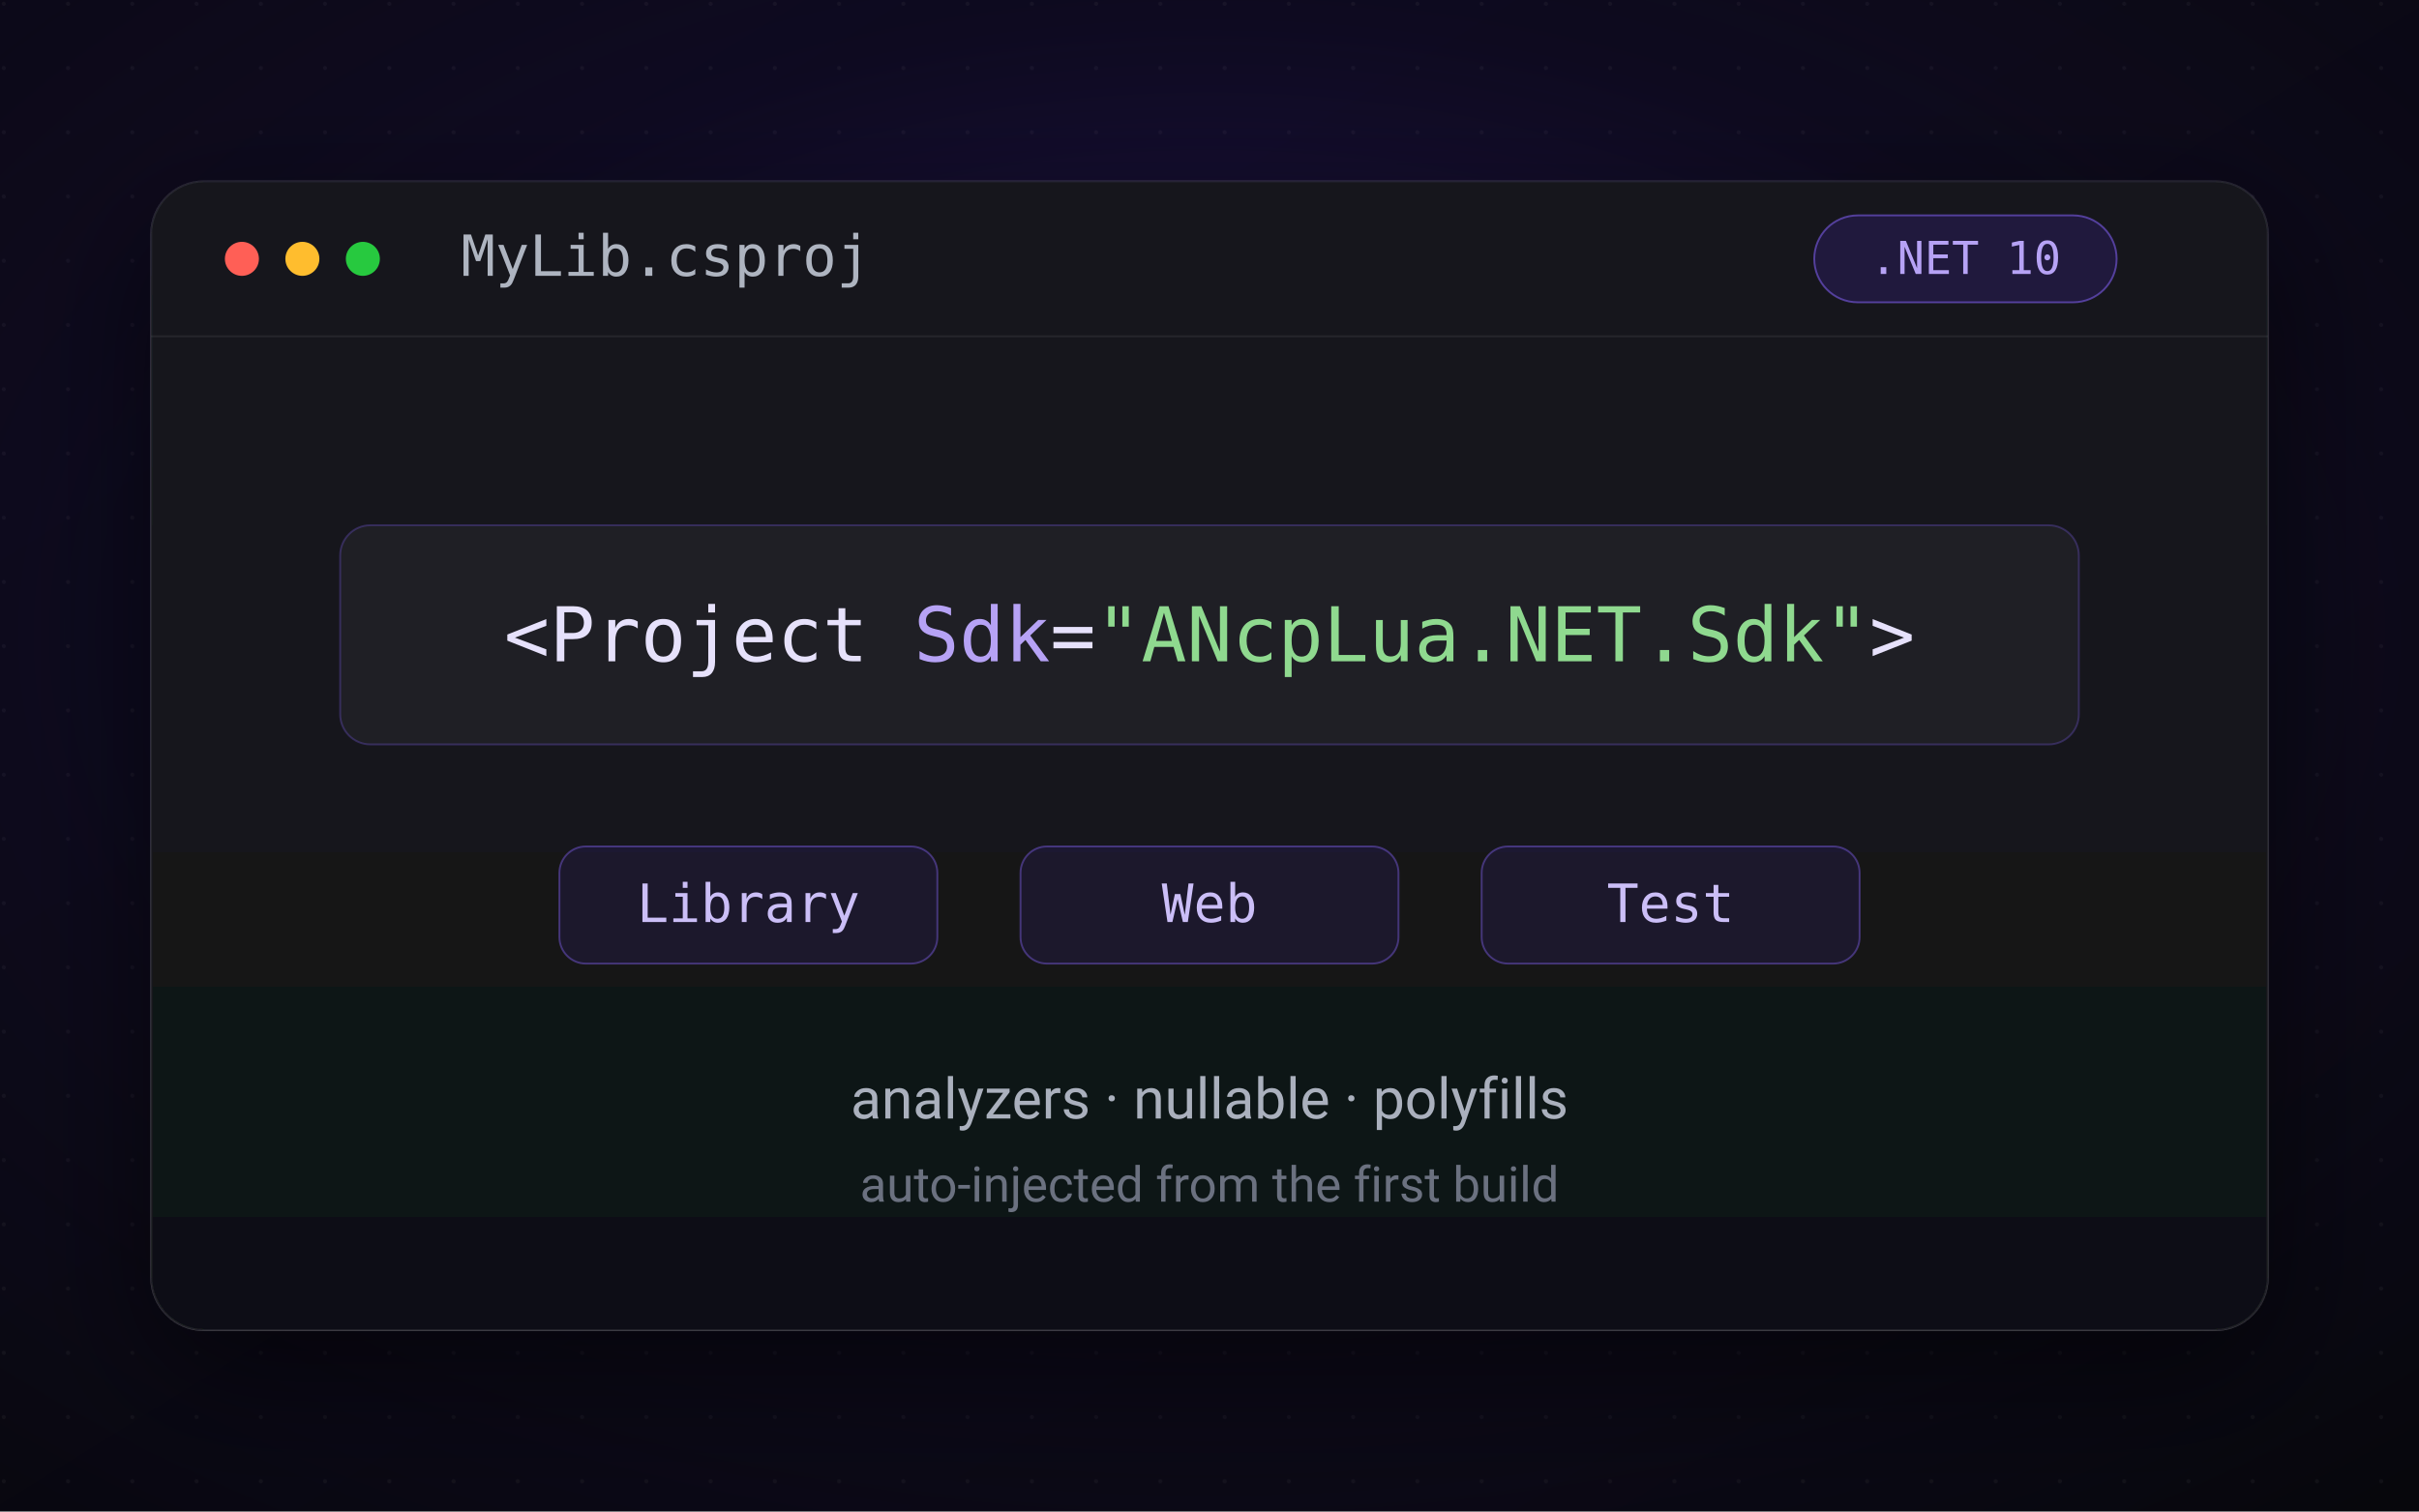
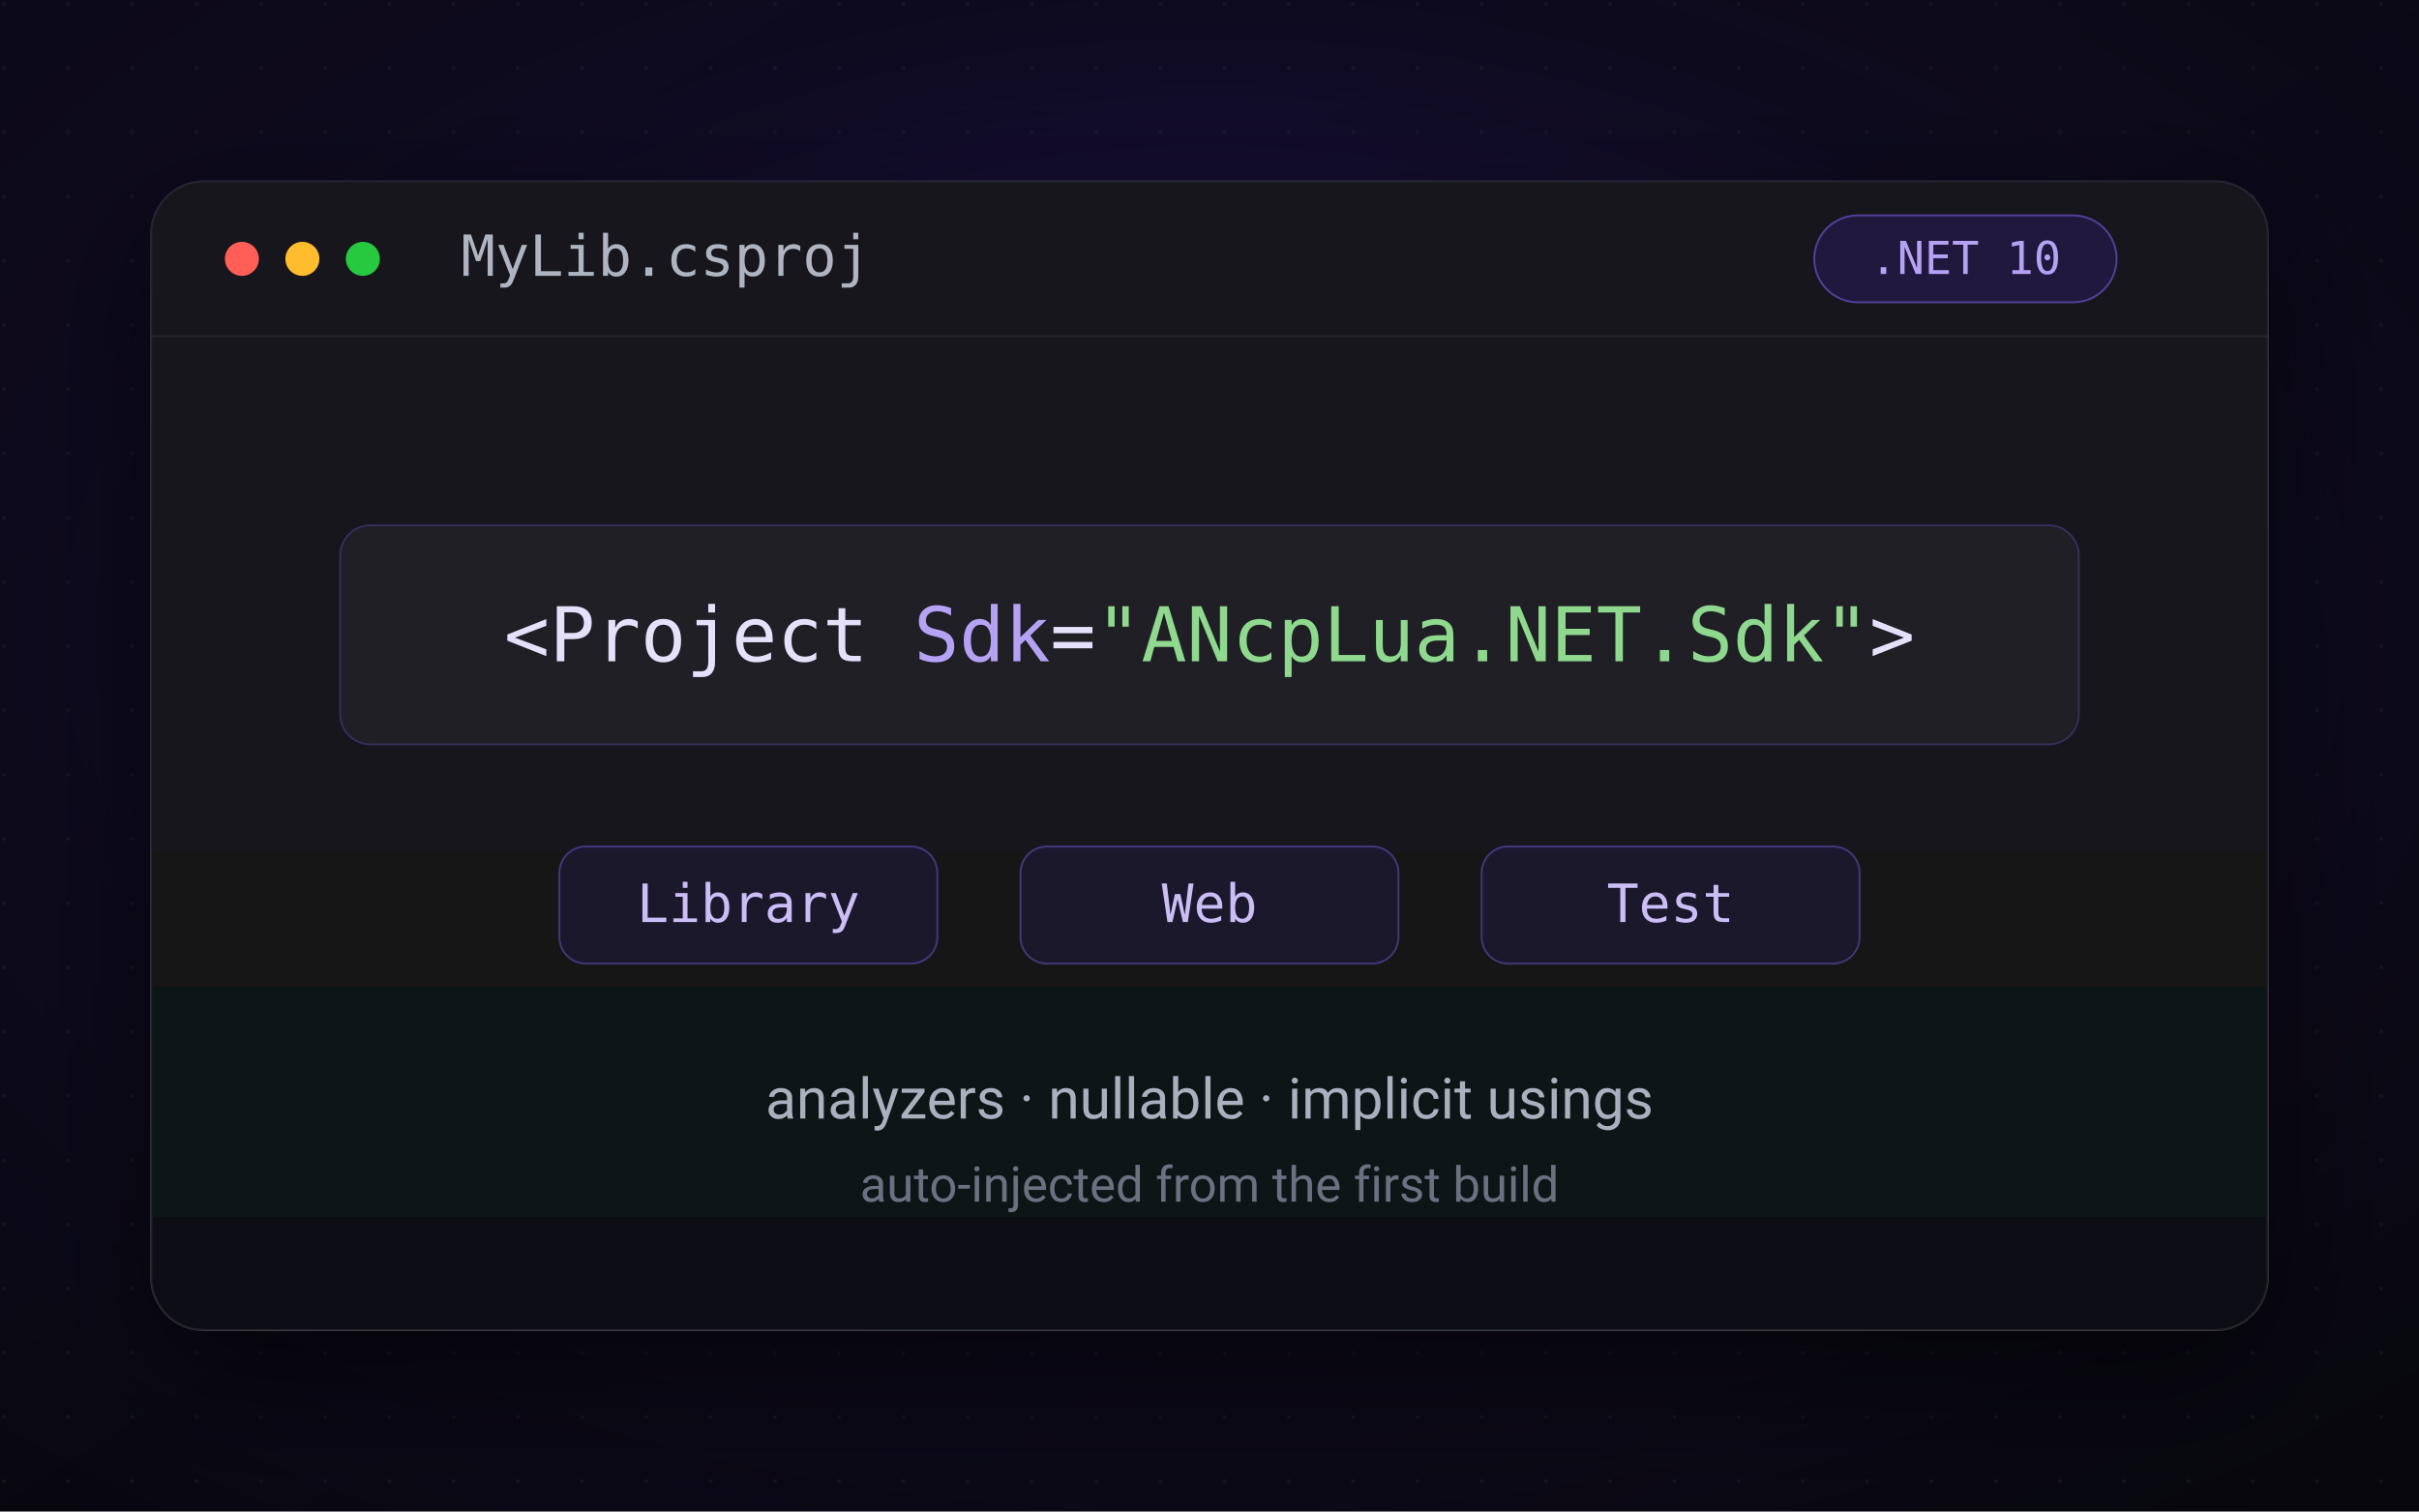
<svg xmlns="http://www.w3.org/2000/svg" viewBox="0 0 1280 800" width="1280" height="800" role="img" aria-label="ANcpLua.NET.Sdk — opinionated MSBuild SDK for .NET">
  <defs>
    <linearGradient id="bg" x1="0" y1="0" x2="1" y2="1">
      <stop offset="0" stop-color="#0a0814" />
      <stop offset="1" stop-color="#07070c" />
    </linearGradient>
    <radialGradient id="glow" cx="0.5" cy="0.42" r="0.75">
      <stop offset="0" stop-color="#512bd4" stop-opacity="0.34" />
      <stop offset="0.55" stop-color="#512bd4" stop-opacity="0.07" />
      <stop offset="1" stop-color="#512bd4" stop-opacity="0" />
    </radialGradient>
    <linearGradient id="panel" x1="0" y1="0" x2="0" y2="1">
      <stop offset="0" stop-color="#15161d" />
      <stop offset="1" stop-color="#101117" />
    </linearGradient>
    <pattern id="dots" width="34" height="34" patternUnits="userSpaceOnUse">
      <circle cx="2" cy="2" r="1.1" fill="#ffffff" fill-opacity="0.04" />
    </pattern>
    <filter id="soft" x="-20%" y="-20%" width="140%" height="140%">
      <feDropShadow dx="0" dy="24" stdDeviation="34" flood-color="#000000" flood-opacity="0.55" />
    </filter>
  </defs>
  <rect width="1280" height="800" fill="url(#bg)" />
  <rect width="1280" height="800" fill="url(#dots)" />
  <rect width="1280" height="800" fill="url(#glow)" />
  <g filter="url(#soft)">
    <rect x="80" y="96" width="1120" height="608" rx="28" fill="url(#panel)" stroke="#ffffff" stroke-opacity="0.08" />
  </g>
  <line x1="80" y1="178" x2="1200" y2="178" stroke="#ffffff" stroke-opacity="0.07" />
  <circle cx="128" cy="137" r="9" fill="#ff5f56" />
  <circle cx="160" cy="137" r="9" fill="#ffbd2e" />
  <circle cx="192" cy="137" r="9" fill="#27c93f" />
  <text x="244" y="146" font-family="ui-monospace, 'SF Mono', Menlo, Consolas, monospace" font-size="30" fill="#aeb4c0">MyLib.csproj</text>
  <g transform="translate(960,114)">
    <rect width="160" height="46" rx="23" fill="#512bd4" fill-opacity="0.18" stroke="#7a5be6" stroke-opacity="0.6" />
    <text x="80" y="31" text-anchor="middle" font-family="ui-monospace, 'SF Mono', Menlo, Consolas, monospace" font-size="24" fill="#b6a2f5">.NET 10</text>
  </g>
  <g transform="translate(180,278)">
    <rect width="920" height="116" rx="16" fill="#ffffff" fill-opacity="0.04" stroke="#7a5be6" stroke-opacity="0.30" />
    <text x="460" y="72" text-anchor="middle" font-family="ui-monospace, 'SF Mono', Menlo, Consolas, monospace" font-size="40" fill="#e6e1fb">&lt;Project <tspan fill="#b6a2f5">Sdk</tspan>=<tspan fill="#8fd98f">"ANcpLua.NET.Sdk"</tspan>&gt;</text>
  </g>
  <g font-family="ui-monospace, 'SF Mono', Menlo, Consolas, monospace" font-size="28">
    <g transform="translate(296,448)">
      <rect width="200" height="62" rx="14" fill="#512bd4" fill-opacity="0.12" stroke="#7a5be6" stroke-opacity="0.45" />
      <text x="100" y="40" text-anchor="middle" fill="#cbbef7">Library</text>
    </g>
    <g transform="translate(540,448)">
      <rect width="200" height="62" rx="14" fill="#512bd4" fill-opacity="0.12" stroke="#7a5be6" stroke-opacity="0.45" />
      <text x="100" y="40" text-anchor="middle" fill="#cbbef7">Web</text>
    </g>
    <g transform="translate(784,448)">
      <rect width="200" height="62" rx="14" fill="#512bd4" fill-opacity="0.12" stroke="#7a5be6" stroke-opacity="0.45" />
      <text x="100" y="40" text-anchor="middle" fill="#cbbef7">Test</text>
    </g>
  </g>
-   <text x="640" y="592" text-anchor="middle" font-family="system-ui, -apple-system, 'Segoe UI', Roboto, sans-serif" font-size="30" fill="#aab0bd">analyzers · nullable · polyfills</text>
+   <text x="640" y="592" text-anchor="middle" font-family="system-ui, -apple-system, 'Segoe UI', Roboto, sans-serif" font-size="30" fill="#aab0bd">analyzers · nullable · implicit usings</text>
  <text x="640" y="636" text-anchor="middle" font-family="system-ui, -apple-system, 'Segoe UI', Roboto, sans-serif" font-size="26" fill="#6b7180">auto-injected from the first build</text>
</svg>
